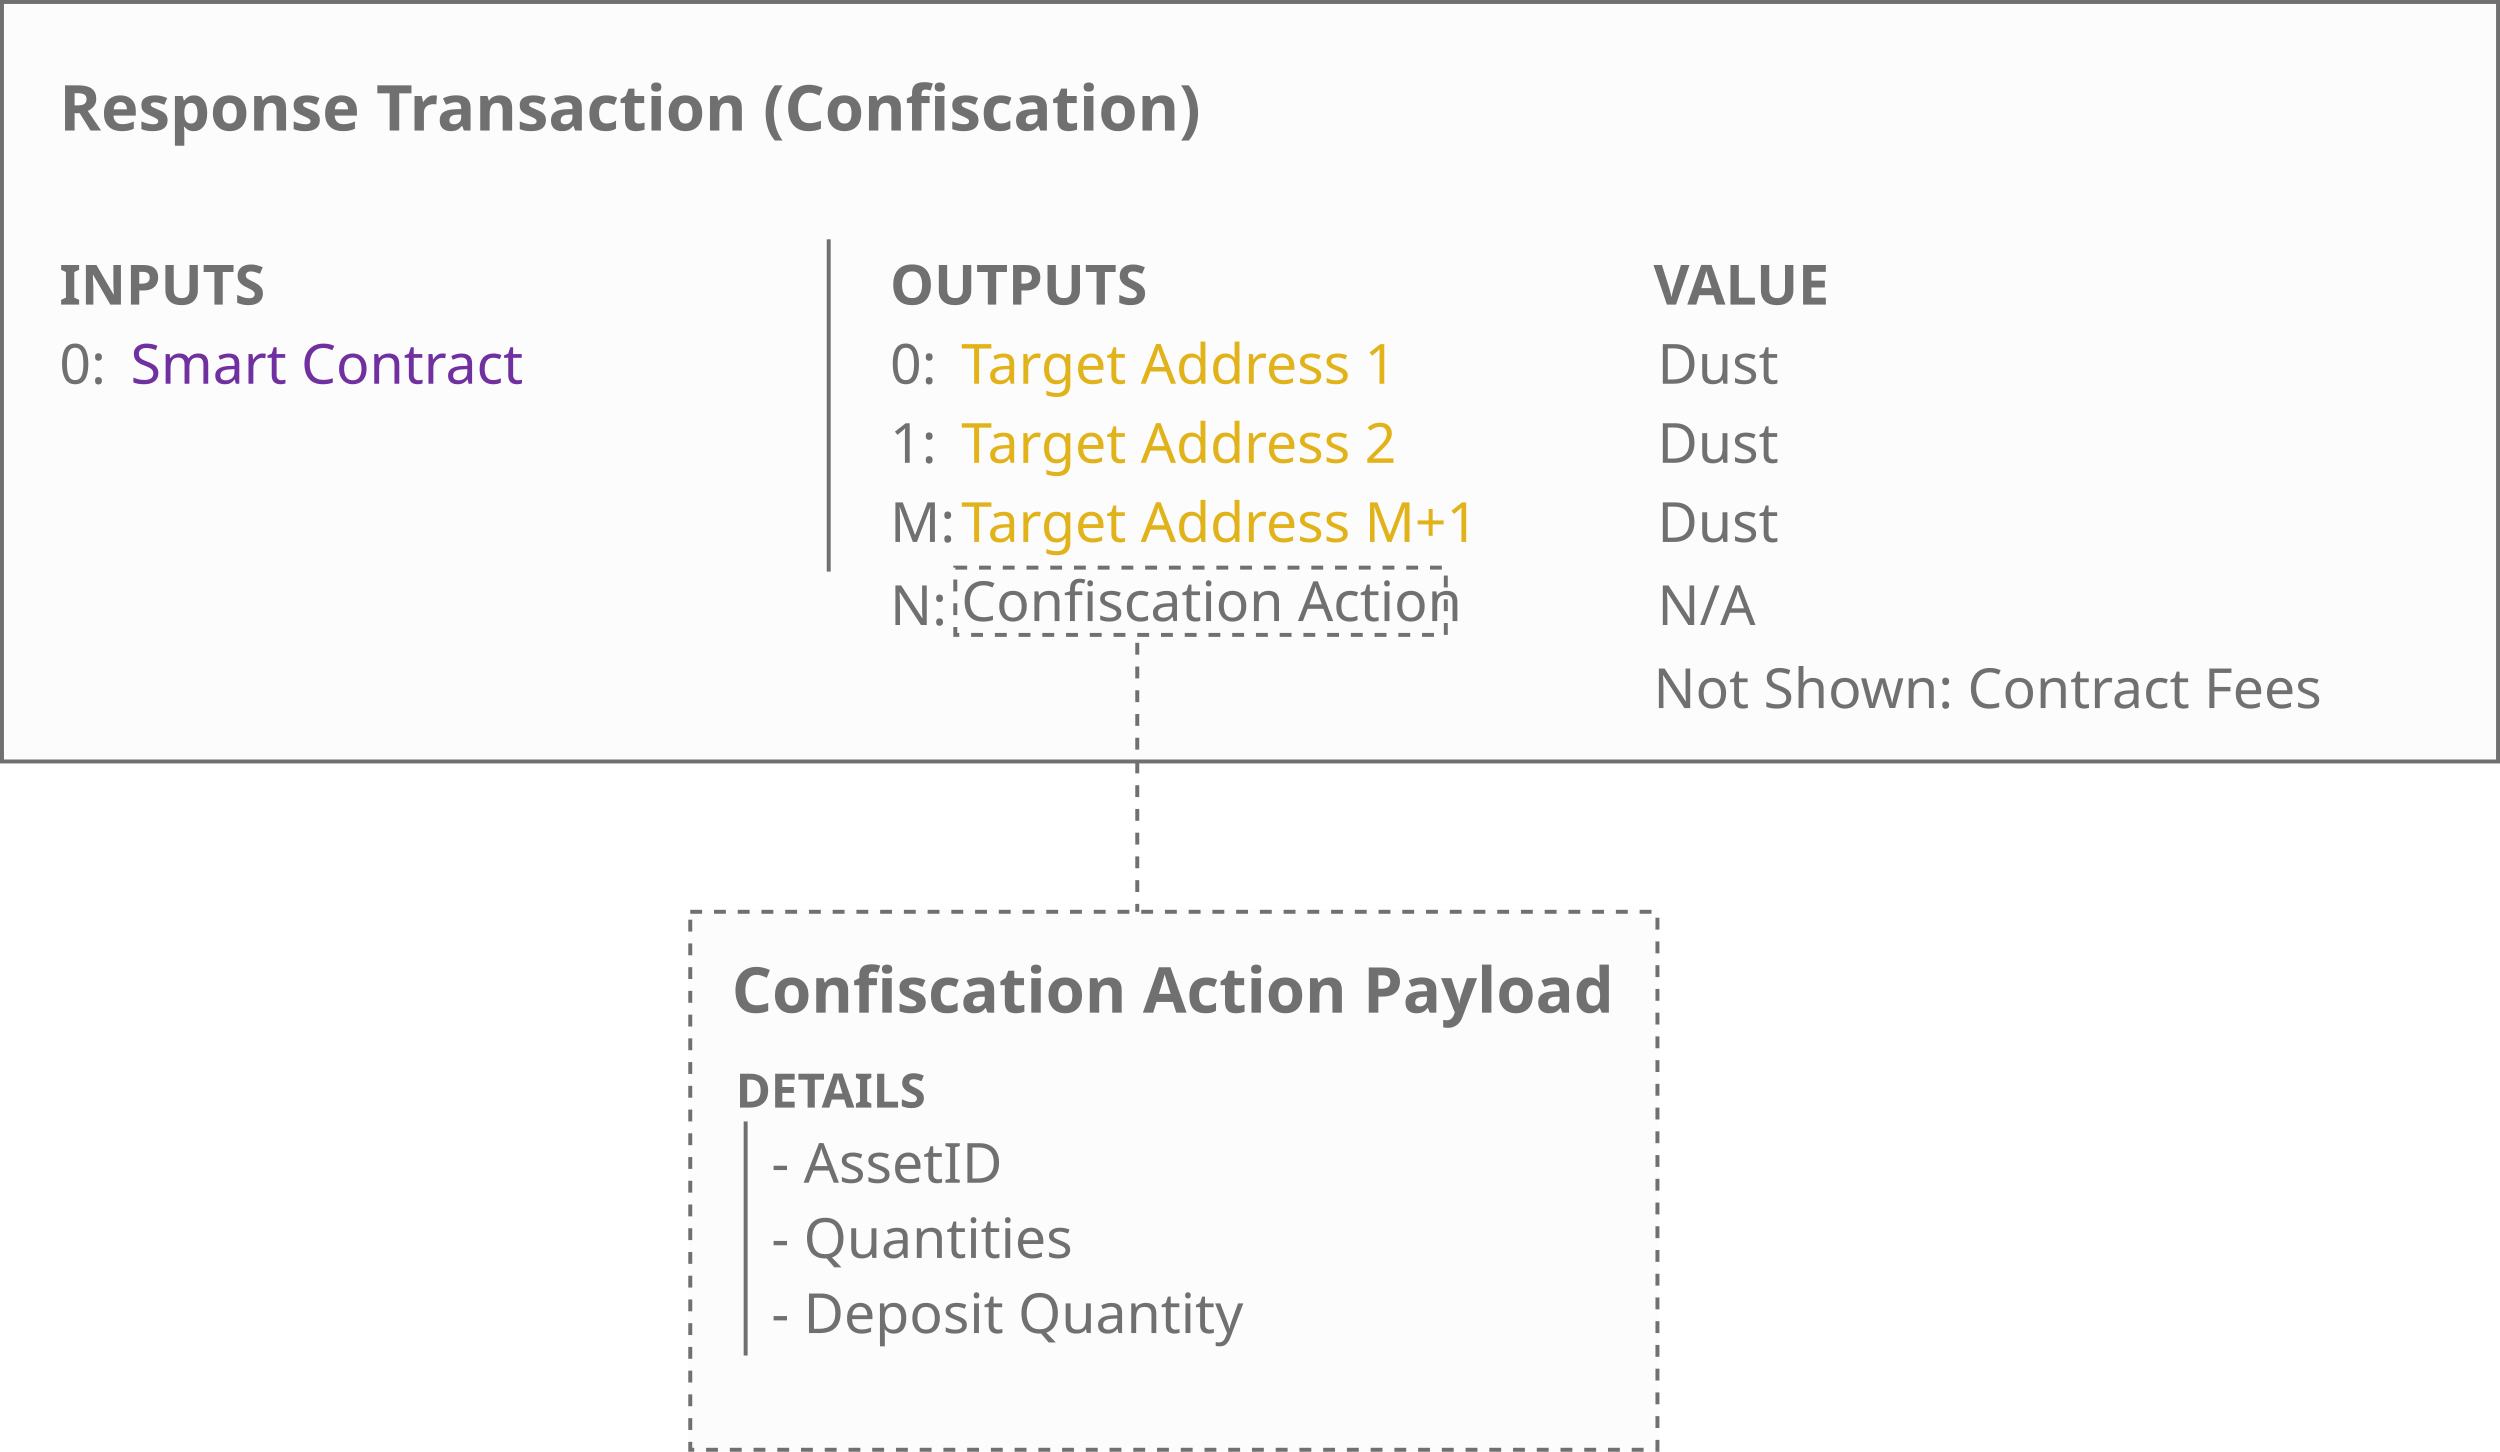
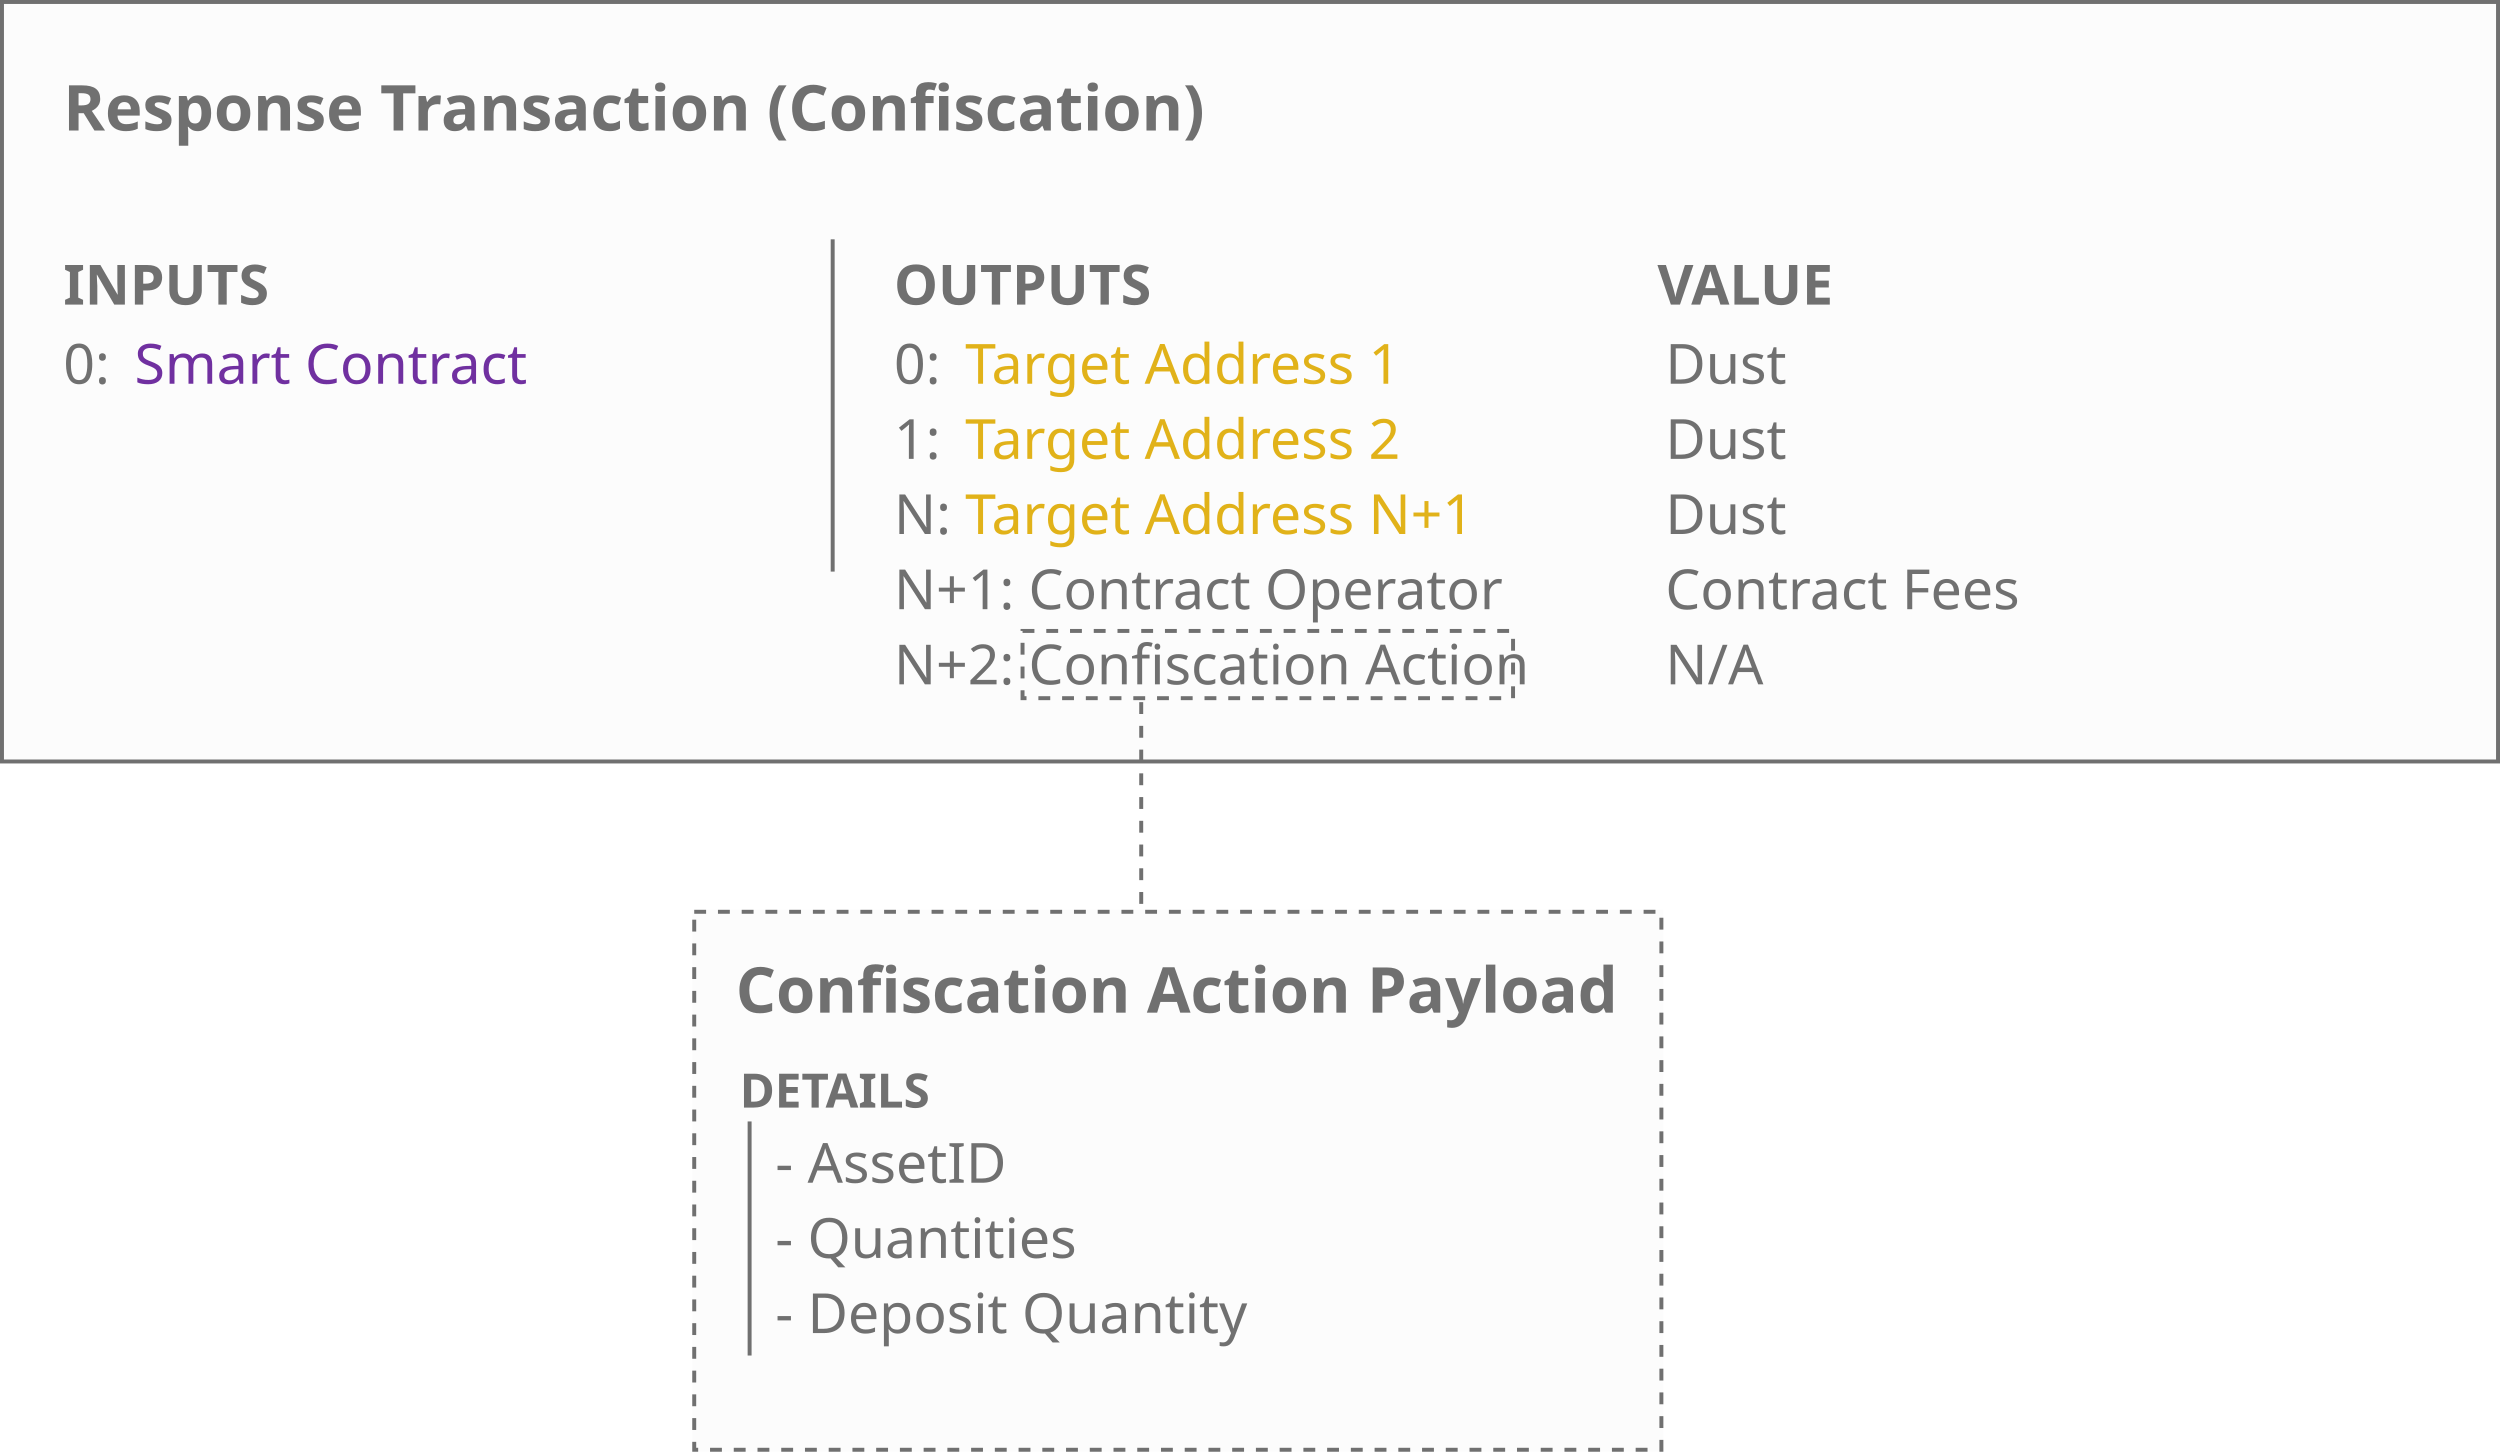
<svg xmlns="http://www.w3.org/2000/svg" width="632" height="367" viewBox="0 0 632 367">
-   <g id="confiscation-action" transform="translate(-17613 823)">
+   <g id="confiscation-action" transform="translate(-17612 823)">
    <g id="Rectangle_281" data-name="Rectangle 281" transform="translate(17787 -593)" fill="#fcfcfc" stroke="#707070" stroke-width="1" stroke-dasharray="3">
      <rect width="245.499" height="137" stroke="none" />
      <rect x="0.5" y="0.5" width="244.499" height="136" fill="none" />
    </g>
-     <g id="Rectangle_282" data-name="Rectangle 282" transform="translate(17613 -823)" fill="#fcfcfc" stroke="#707070" stroke-width="1">
+     <g id="Rectangle_282" data-name="Rectangle 282" transform="translate(17612 -823)" fill="#fcfcfc" stroke="#707070" stroke-width="1">
      <rect width="632" height="193" stroke="none" />
      <rect x="0.5" y="0.5" width="631" height="192" fill="none" />
    </g>
    <text id="Response_Transaction_Confiscation_" data-name="Response Transaction (Confiscation)" transform="translate(17628 -790)" fill="#707070" font-size="16" font-family="SegoeUI-Semibold, Segoe UI" font-weight="600">
      <tspan x="0" y="0">Response Transaction (Confiscation)</tspan>
    </text>
    <line id="Line_343" data-name="Line 343" y2="84" transform="translate(17822.5 -762.5)" fill="none" stroke="#707070" stroke-width="1" />
    <text id="INPUTS" transform="translate(17628 -761)" fill="#707070" font-size="14" font-family="SegoeUI-Bold, Segoe UI" font-weight="700">
      <tspan x="0" y="15">INPUTS</tspan>
    </text>
    <text id="OUTPUTS_" data-name="OUTPUTS " transform="translate(17838 -761)" fill="#707070" font-size="14" font-family="SegoeUI-Bold, Segoe UI" font-weight="700">
      <tspan x="0" y="15">OUTPUTS </tspan>
    </text>
    <text id="_0:_" data-name="0: " transform="translate(17628 -726)" fill="#707070" font-size="14" font-family="SegoeUI, Segoe UI">
      <tspan x="0" y="0">0: </tspan>
    </text>
    <text id="VALUE" transform="translate(18031 -761)" fill="#707070" font-size="14" font-family="SegoeUI-Bold, Segoe UI" font-weight="700">
      <tspan x="0" y="15">VALUE</tspan>
    </text>
    <text id="Confiscation_Action_Payload" data-name="Confiscation Action Payload" transform="translate(17798 -567)" fill="#707070" font-size="16" font-family="SegoeUI-Semibold, Segoe UI" font-weight="600">
      <tspan x="0" y="0">Confiscation Action Payload</tspan>
    </text>
-     <line id="Line_344" data-name="Line 344" y2="68" transform="translate(17900.5 -660.5)" fill="none" stroke="#707070" stroke-width="1" stroke-dasharray="3" />
+     <line id="Line_344" data-name="Line 344" y2="53" transform="translate(17900.5 -645.5)" fill="none" stroke="#707070" stroke-width="1" stroke-dasharray="3" />
    <text id="_0:_2" data-name="0: " transform="translate(17838 -726)" fill="#707070" font-size="14" font-family="SegoeUI, Segoe UI">
      <tspan x="0" y="0">0: </tspan>
    </text>
-     <text id="Dust" transform="translate(18032 -726)" fill="#707070" font-size="14" font-family="SegoeUI, Segoe UI">
+     <text id="Dust" transform="translate(18033 -726)" fill="#707070" font-size="14" font-family="SegoeUI, Segoe UI">
      <tspan x="0" y="0">Dust</tspan>
    </text>
    <text id="Smart_Contract" data-name="Smart Contract" transform="translate(17646 -726)" fill="#7030a0" font-size="14" font-family="SegoeUI, Segoe UI">
      <tspan x="0" y="0">Smart Contract</tspan>
    </text>
-     <g id="Rectangle_283" data-name="Rectangle 283" transform="translate(17854 -680)" fill="none" stroke="#707070" stroke-width="1" stroke-dasharray="3">
+     <g id="Rectangle_283" data-name="Rectangle 283" transform="translate(17870 -664)" fill="none" stroke="#707070" stroke-width="1" stroke-dasharray="3">
      <rect width="125" height="18" stroke="none" />
      <rect x="0.5" y="0.5" width="124" height="17" fill="none" />
    </g>
-     <text id="N:_" data-name="N: " transform="translate(17838 -665)" fill="#707070" font-size="14" font-family="SegoeUI, Segoe UI">
-       <tspan x="0" y="0">N: </tspan>
+     <text id="N_2:_" data-name="N+2: " transform="translate(17838 -650)" fill="#707070" font-size="14" font-family="SegoeUI, Segoe UI">
+       <tspan x="0" y="0">N+2: </tspan>
    </text>
-     <text id="Confiscation_Action" data-name="Confiscation Action" transform="translate(17856 -666)" fill="#707070" font-size="14" font-family="SegoeUI, Segoe UI">
+     <text id="Confiscation_Action" data-name="Confiscation Action" transform="translate(17872 -650)" fill="#707070" font-size="14" font-family="SegoeUI, Segoe UI">
      <tspan x="0" y="0">Confiscation Action</tspan>
    </text>
-     <text id="N_A" data-name="N/A" transform="translate(18032 -665)" fill="#707070" font-size="14" font-family="SegoeUI, Segoe UI">
+     <text id="Contract_Fees" data-name="Contract Fees" transform="translate(18033 -669)" fill="#707070" font-size="14" font-family="SegoeUI, Segoe UI">
+       <tspan x="0" y="0">Contract Fees</tspan>
+     </text>
+     <text id="N_A" data-name="N/A" transform="translate(18033 -650)" fill="#707070" font-size="14" font-family="SegoeUI, Segoe UI">
      <tspan x="0" y="0">N/A</tspan>
-     </text>
-     <text id="Not_Shown:_Contract_Fees" data-name="Not Shown: Contract Fees" transform="translate(18031 -644)" fill="#707070" font-size="14" font-family="SegoeUI, Segoe UI">
-       <tspan x="0" y="0">Not Shown: Contract Fees</tspan>
    </text>
    <text id="Target_Address_1" data-name="Target Address 1" transform="translate(17856 -726)" fill="#e1b219" font-size="14" font-family="SegoeUI, Segoe UI">
      <tspan x="0" y="0">Target Address 1</tspan>
    </text>
    <text id="DETAILS" transform="translate(17799 -556)" fill="#707070" font-size="12" font-family="SegoeUI-Bold, Segoe UI" font-weight="700">
      <tspan x="0" y="13">DETAILS</tspan>
    </text>
    <path id="Path_162" data-name="Path 162" d="M0,0V59.179" transform="translate(17801.5 -539.5)" fill="none" stroke="#707070" stroke-width="1" />
    <text id="_-_AssetID_-_Quantities_-_Deposit_Quantity" data-name="- AssetID - Quantities - Deposit Quantity" transform="translate(17808 -524)" fill="#707070" font-size="14" font-family="SegoeUI, Segoe UI">
      <tspan x="0" y="0">- AssetID</tspan>
      <tspan x="0" y="19">- Quantities</tspan>
      <tspan x="0" y="38">- Deposit Quantity</tspan>
    </text>
-     <text id="_1:_" data-name="1: " transform="translate(17838 -706)" fill="#707070" font-size="14" font-family="SegoeUI, Segoe UI">
+     <text id="_1:_" data-name="1: " transform="translate(17838 -707)" fill="#707070" font-size="14" font-family="SegoeUI, Segoe UI">
      <tspan x="0" y="0">1: </tspan>
    </text>
-     <text id="Dust-2" data-name="Dust" transform="translate(18032 -706)" fill="#707070" font-size="14" font-family="SegoeUI, Segoe UI">
+     <text id="Dust-2" data-name="Dust" transform="translate(18033 -707)" fill="#707070" font-size="14" font-family="SegoeUI, Segoe UI">
      <tspan x="0" y="0">Dust</tspan>
    </text>
-     <text id="Target_Address_2" data-name="Target Address 2" transform="translate(17856 -706)" fill="#e1b219" font-size="14" font-family="SegoeUI, Segoe UI">
+     <text id="Target_Address_2" data-name="Target Address 2" transform="translate(17856 -707)" fill="#e1b219" font-size="14" font-family="SegoeUI, Segoe UI">
      <tspan x="0" y="0">Target Address 2</tspan>
    </text>
-     <text id="M:_" data-name="M: " transform="translate(17838 -686)" fill="#707070" font-size="14" font-family="SegoeUI, Segoe UI">
-       <tspan x="0" y="0">M: </tspan>
+     <text id="N:_" data-name="N: " transform="translate(17838 -688)" fill="#707070" font-size="14" font-family="SegoeUI, Segoe UI">
+       <tspan x="0" y="0">N: </tspan>
    </text>
-     <text id="Dust-3" data-name="Dust" transform="translate(18032 -686)" fill="#707070" font-size="14" font-family="SegoeUI, Segoe UI">
+     <text id="Dust-3" data-name="Dust" transform="translate(18033 -688)" fill="#707070" font-size="14" font-family="SegoeUI, Segoe UI">
      <tspan x="0" y="0">Dust</tspan>
    </text>
-     <text id="Target_Address_M_1" data-name="Target Address M+1" transform="translate(17856 -686)" fill="#e1b219" font-size="14" font-family="SegoeUI, Segoe UI">
-       <tspan x="0" y="0">Target Address M+1</tspan>
+     <text id="Target_Address_N_1" data-name="Target Address N+1" transform="translate(17856 -688)" fill="#e1b219" font-size="14" font-family="SegoeUI, Segoe UI">
+       <tspan x="0" y="0">Target Address N+1</tspan>
+     </text>
+     <text id="N_1:_" data-name="N+1: " transform="translate(17838 -669)" fill="#707070" font-size="14" font-family="SegoeUI, Segoe UI">
+       <tspan x="0" y="0">N+1: </tspan>
+     </text>
+     <text id="Contract_Operator" data-name="Contract Operator" transform="translate(17872 -669)" fill="#707070" font-size="14" font-family="SegoeUI, Segoe UI">
+       <tspan x="0" y="0">Contract Operator</tspan>
    </text>
  </g>
</svg>
